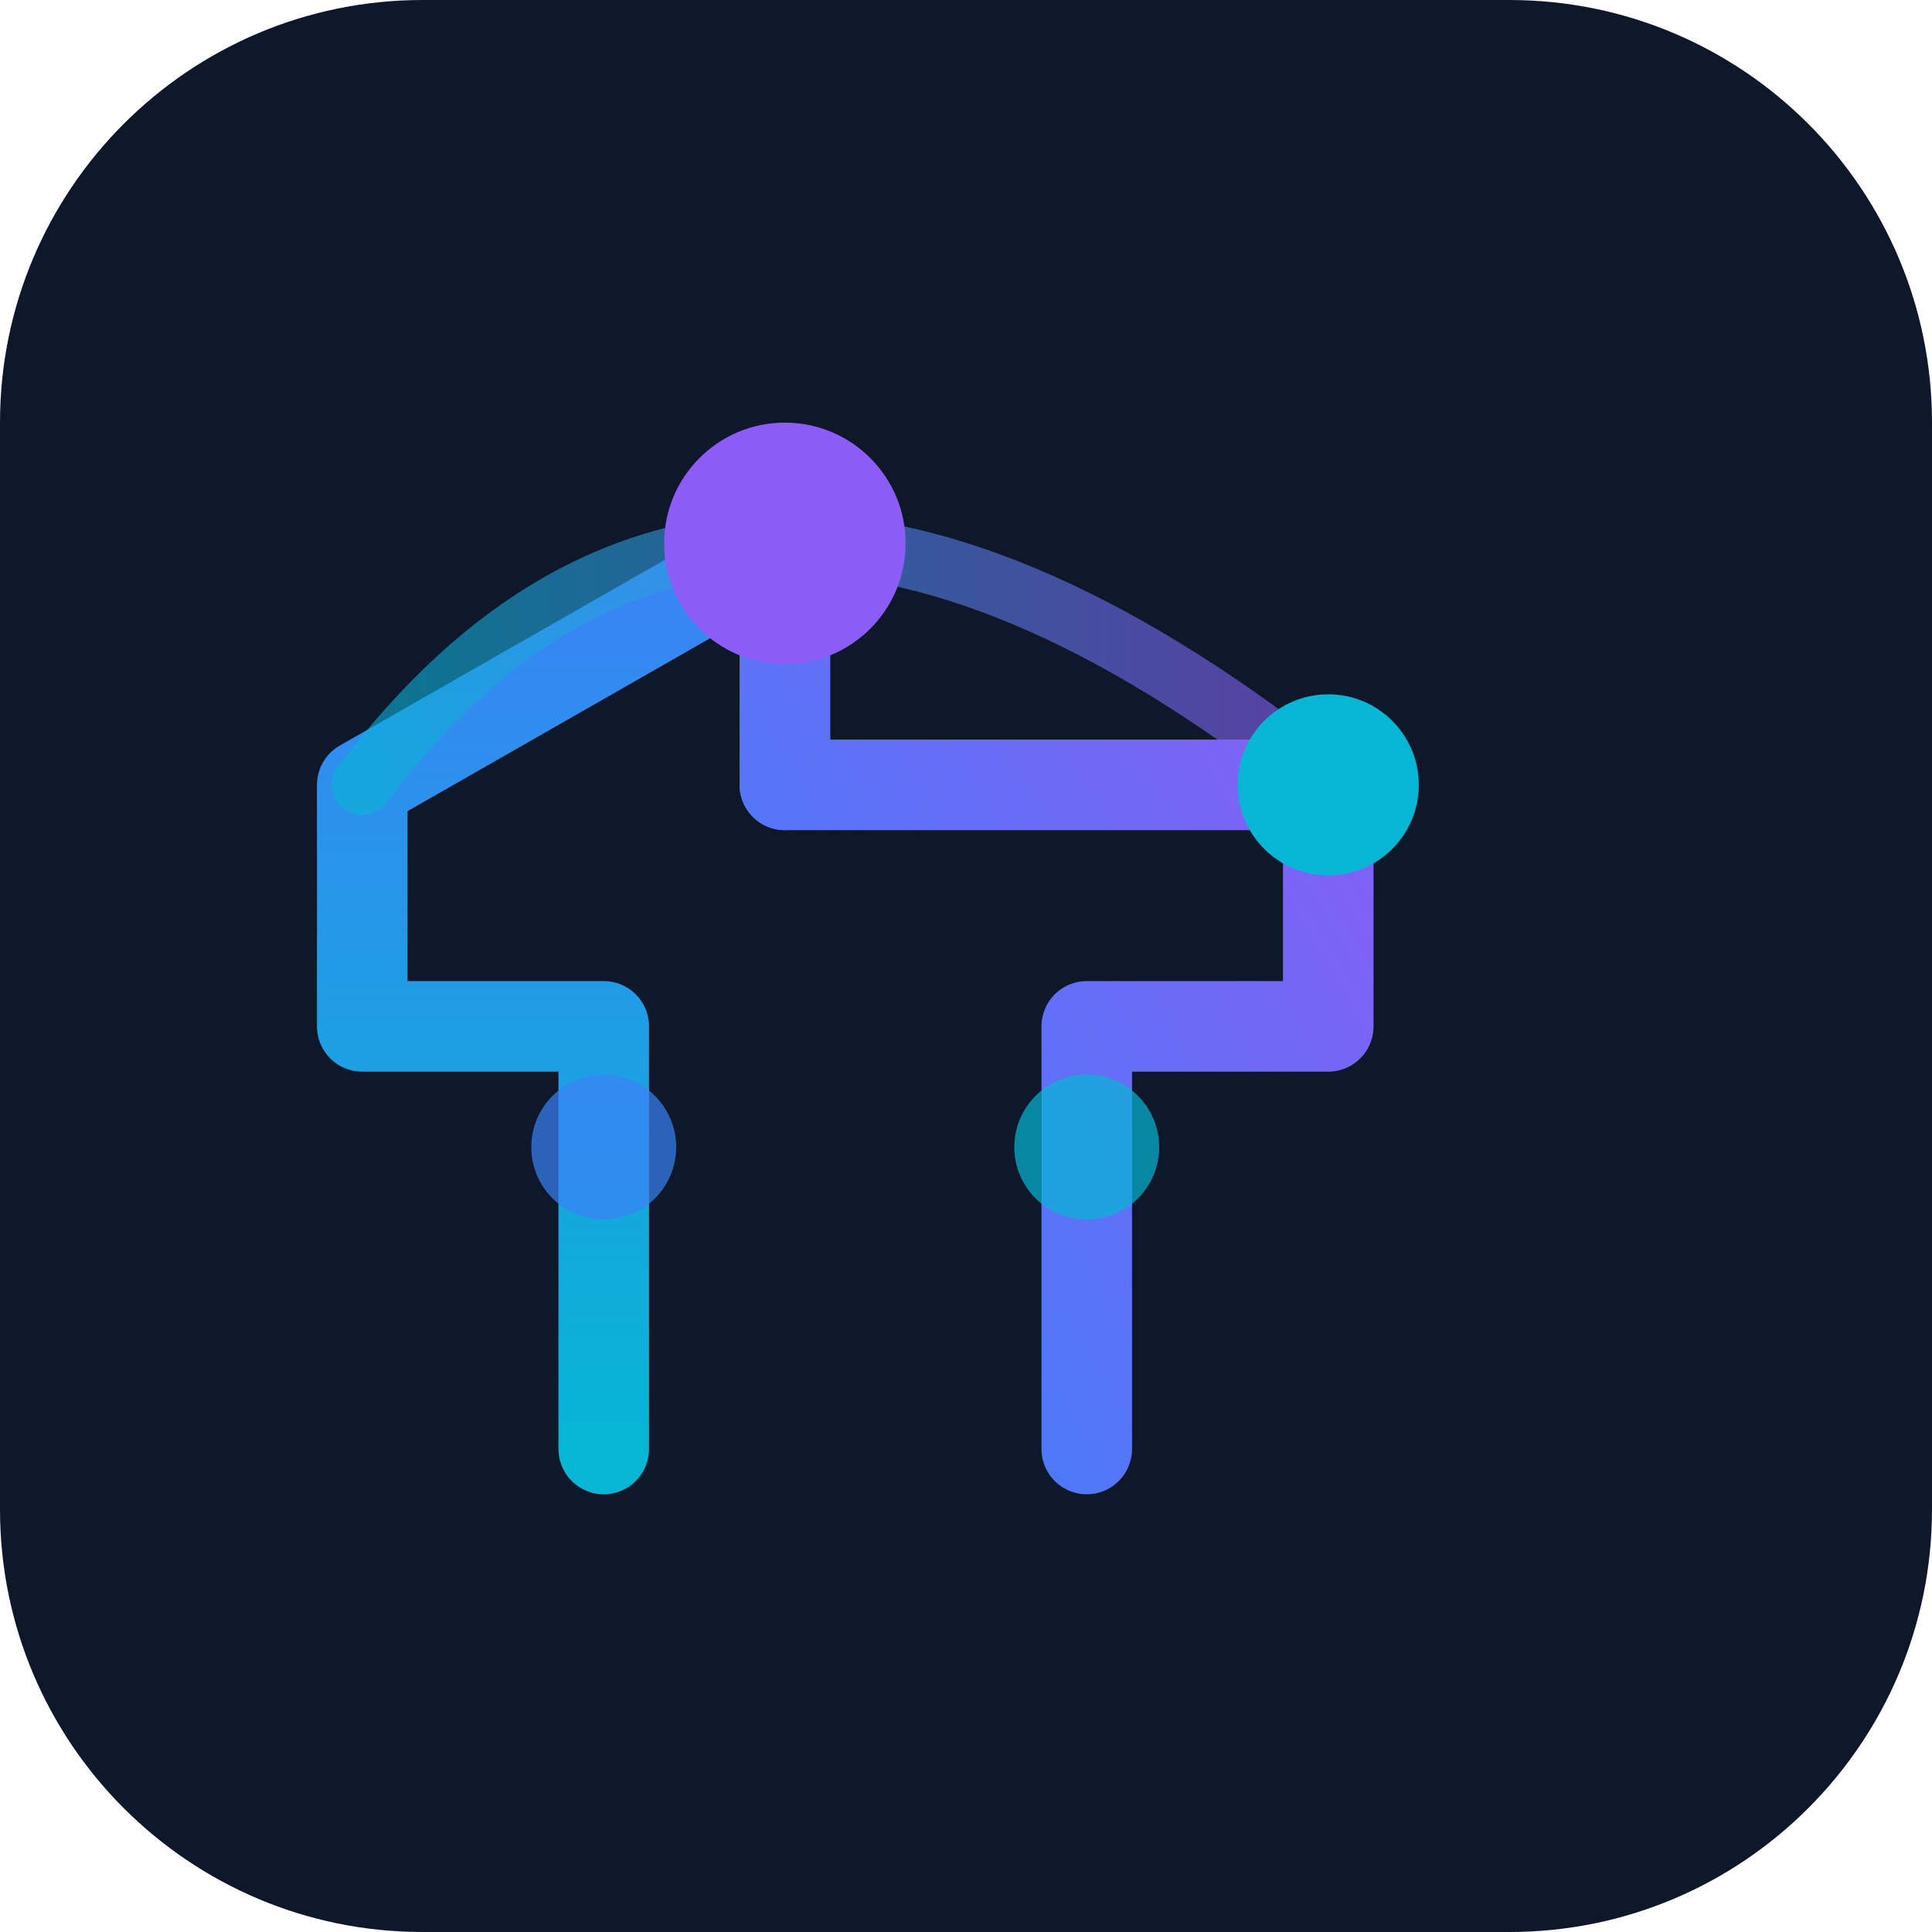
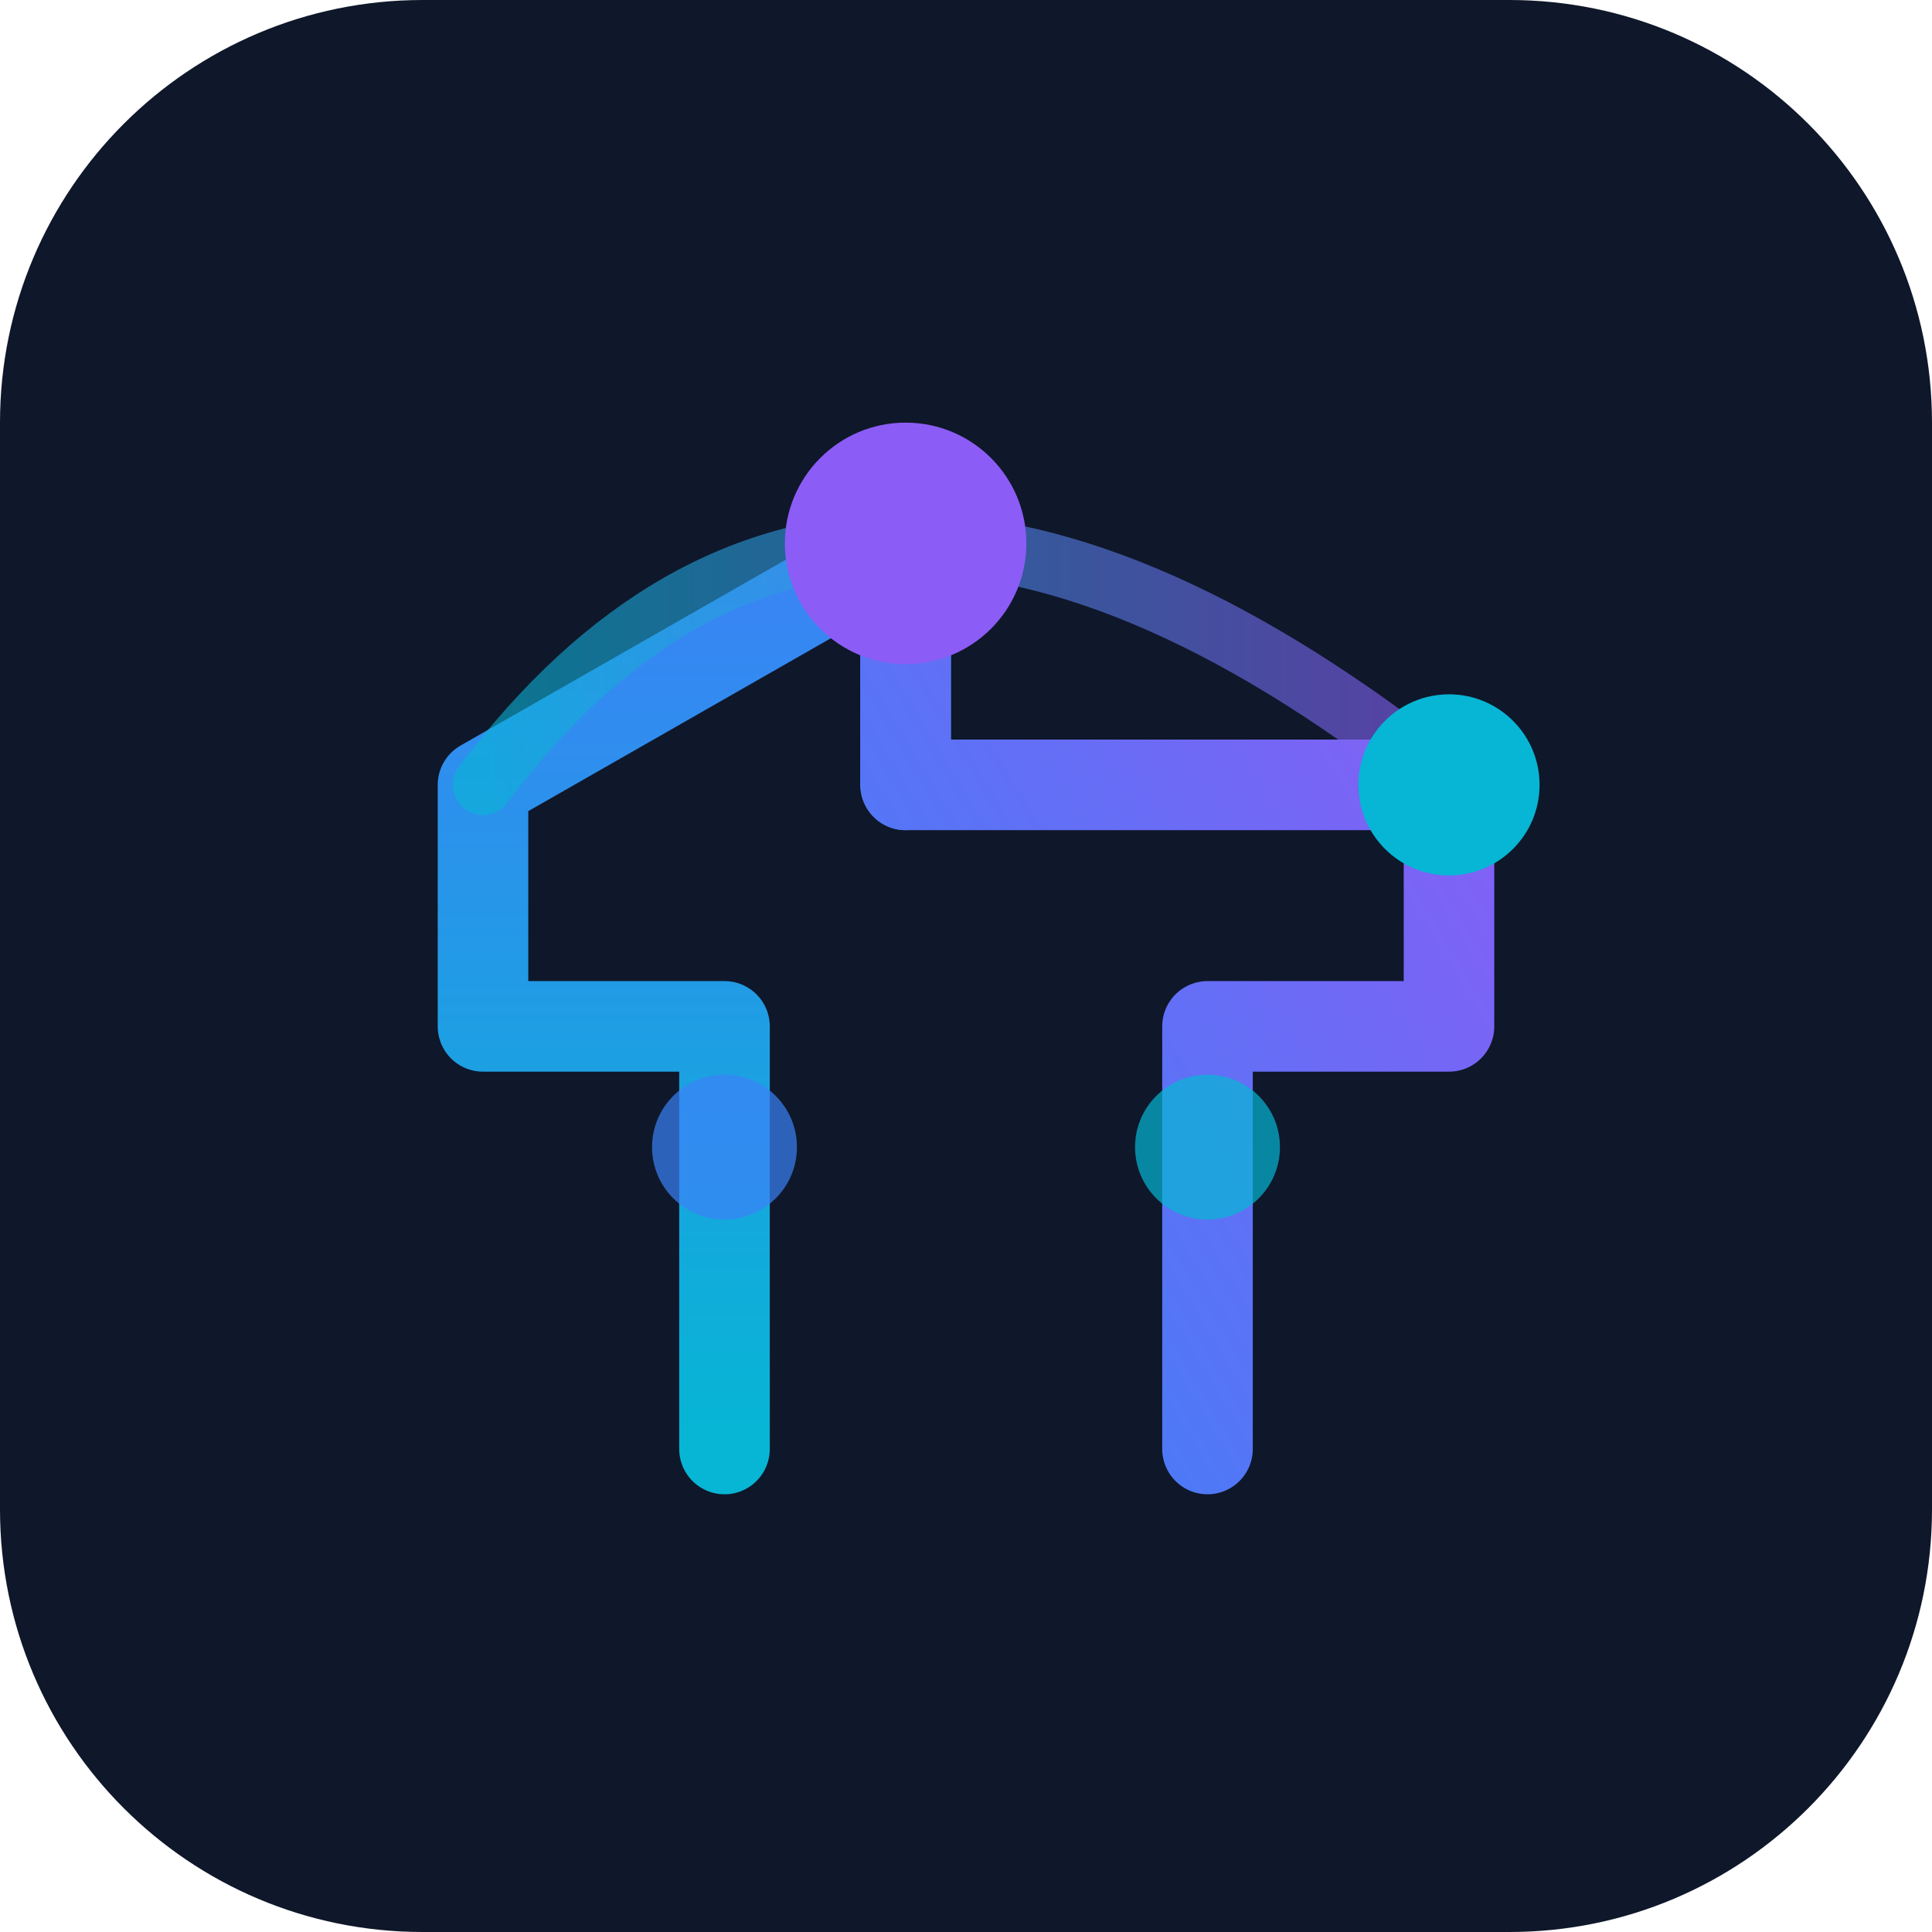
<svg xmlns="http://www.w3.org/2000/svg" width="32" height="32" viewBox="0 0 32 32">
  <defs>
    <linearGradient id="favLeft" x1="0%" y1="0%" x2="0%" y2="100%">
      <stop offset="0%" stop-color="#3b82f6" />
      <stop offset="100%" stop-color="#06b6d4" />
    </linearGradient>
    <linearGradient id="favRight" x1="100%" y1="0%" x2="0%" y2="100%">
      <stop offset="0%" stop-color="#8b5cf6" />
      <stop offset="100%" stop-color="#3b82f6" />
    </linearGradient>
    <linearGradient id="favTop" x1="0%" y1="0%" x2="100%" y2="0%">
      <stop offset="0%" stop-color="#06b6d4" />
      <stop offset="100%" stop-color="#8b5cf6" />
    </linearGradient>
  </defs>
  <rect width="32" height="32" rx="7" fill="#0f172a" />
-   <path d="M 10 24 L 10 17 L 6 17 L 6 13 L 13 9 L 13 13" fill="none" stroke="url(#favLeft)" stroke-width="1.5" stroke-linejoin="round" stroke-linecap="round" />
-   <path d="M 13 9 L 13 13 L 22 13 L 22 17 L 18 17 L 18 24" fill="none" stroke="url(#favRight)" stroke-width="1.5" stroke-linejoin="round" stroke-linecap="round" />
-   <path d="M 6 13 Q 12 5 22 13" stroke="url(#favTop)" stroke-width="1" fill="none" stroke-linecap="round" opacity="0.6" />
-   <circle cx="13" cy="9" r="2" fill="#8b5cf6" />
-   <circle cx="22" cy="13" r="1.5" fill="#06b6d4" />
-   <circle cx="10" cy="19" r="1.2" fill="#3b82f6" opacity="0.7" />
-   <circle cx="18" cy="19" r="1.2" fill="#06b6d4" opacity="0.7" />
+   <path d="M 12 24 L 12 17 L 8 17 L 8 13 L 15 9 L 15 13" fill="none" stroke="url(#favLeft)" stroke-width="1.5" stroke-linejoin="round" stroke-linecap="round" />
+   <path d="M 15 9 L 15 13 L 24 13 L 24 17 L 20 17 L 20 24" fill="none" stroke="url(#favRight)" stroke-width="1.5" stroke-linejoin="round" stroke-linecap="round" />
+   <path d="M 8 13 Q 14 5 24 13" stroke="url(#favTop)" stroke-width="1" fill="none" stroke-linecap="round" opacity="0.6" />
+   <circle cx="15" cy="9" r="2" fill="#8b5cf6" />
+   <circle cx="24" cy="13" r="1.5" fill="#06b6d4" />
+   <circle cx="12" cy="19" r="1.2" fill="#3b82f6" opacity="0.7" />
+   <circle cx="20" cy="19" r="1.2" fill="#06b6d4" opacity="0.7" />
</svg>
